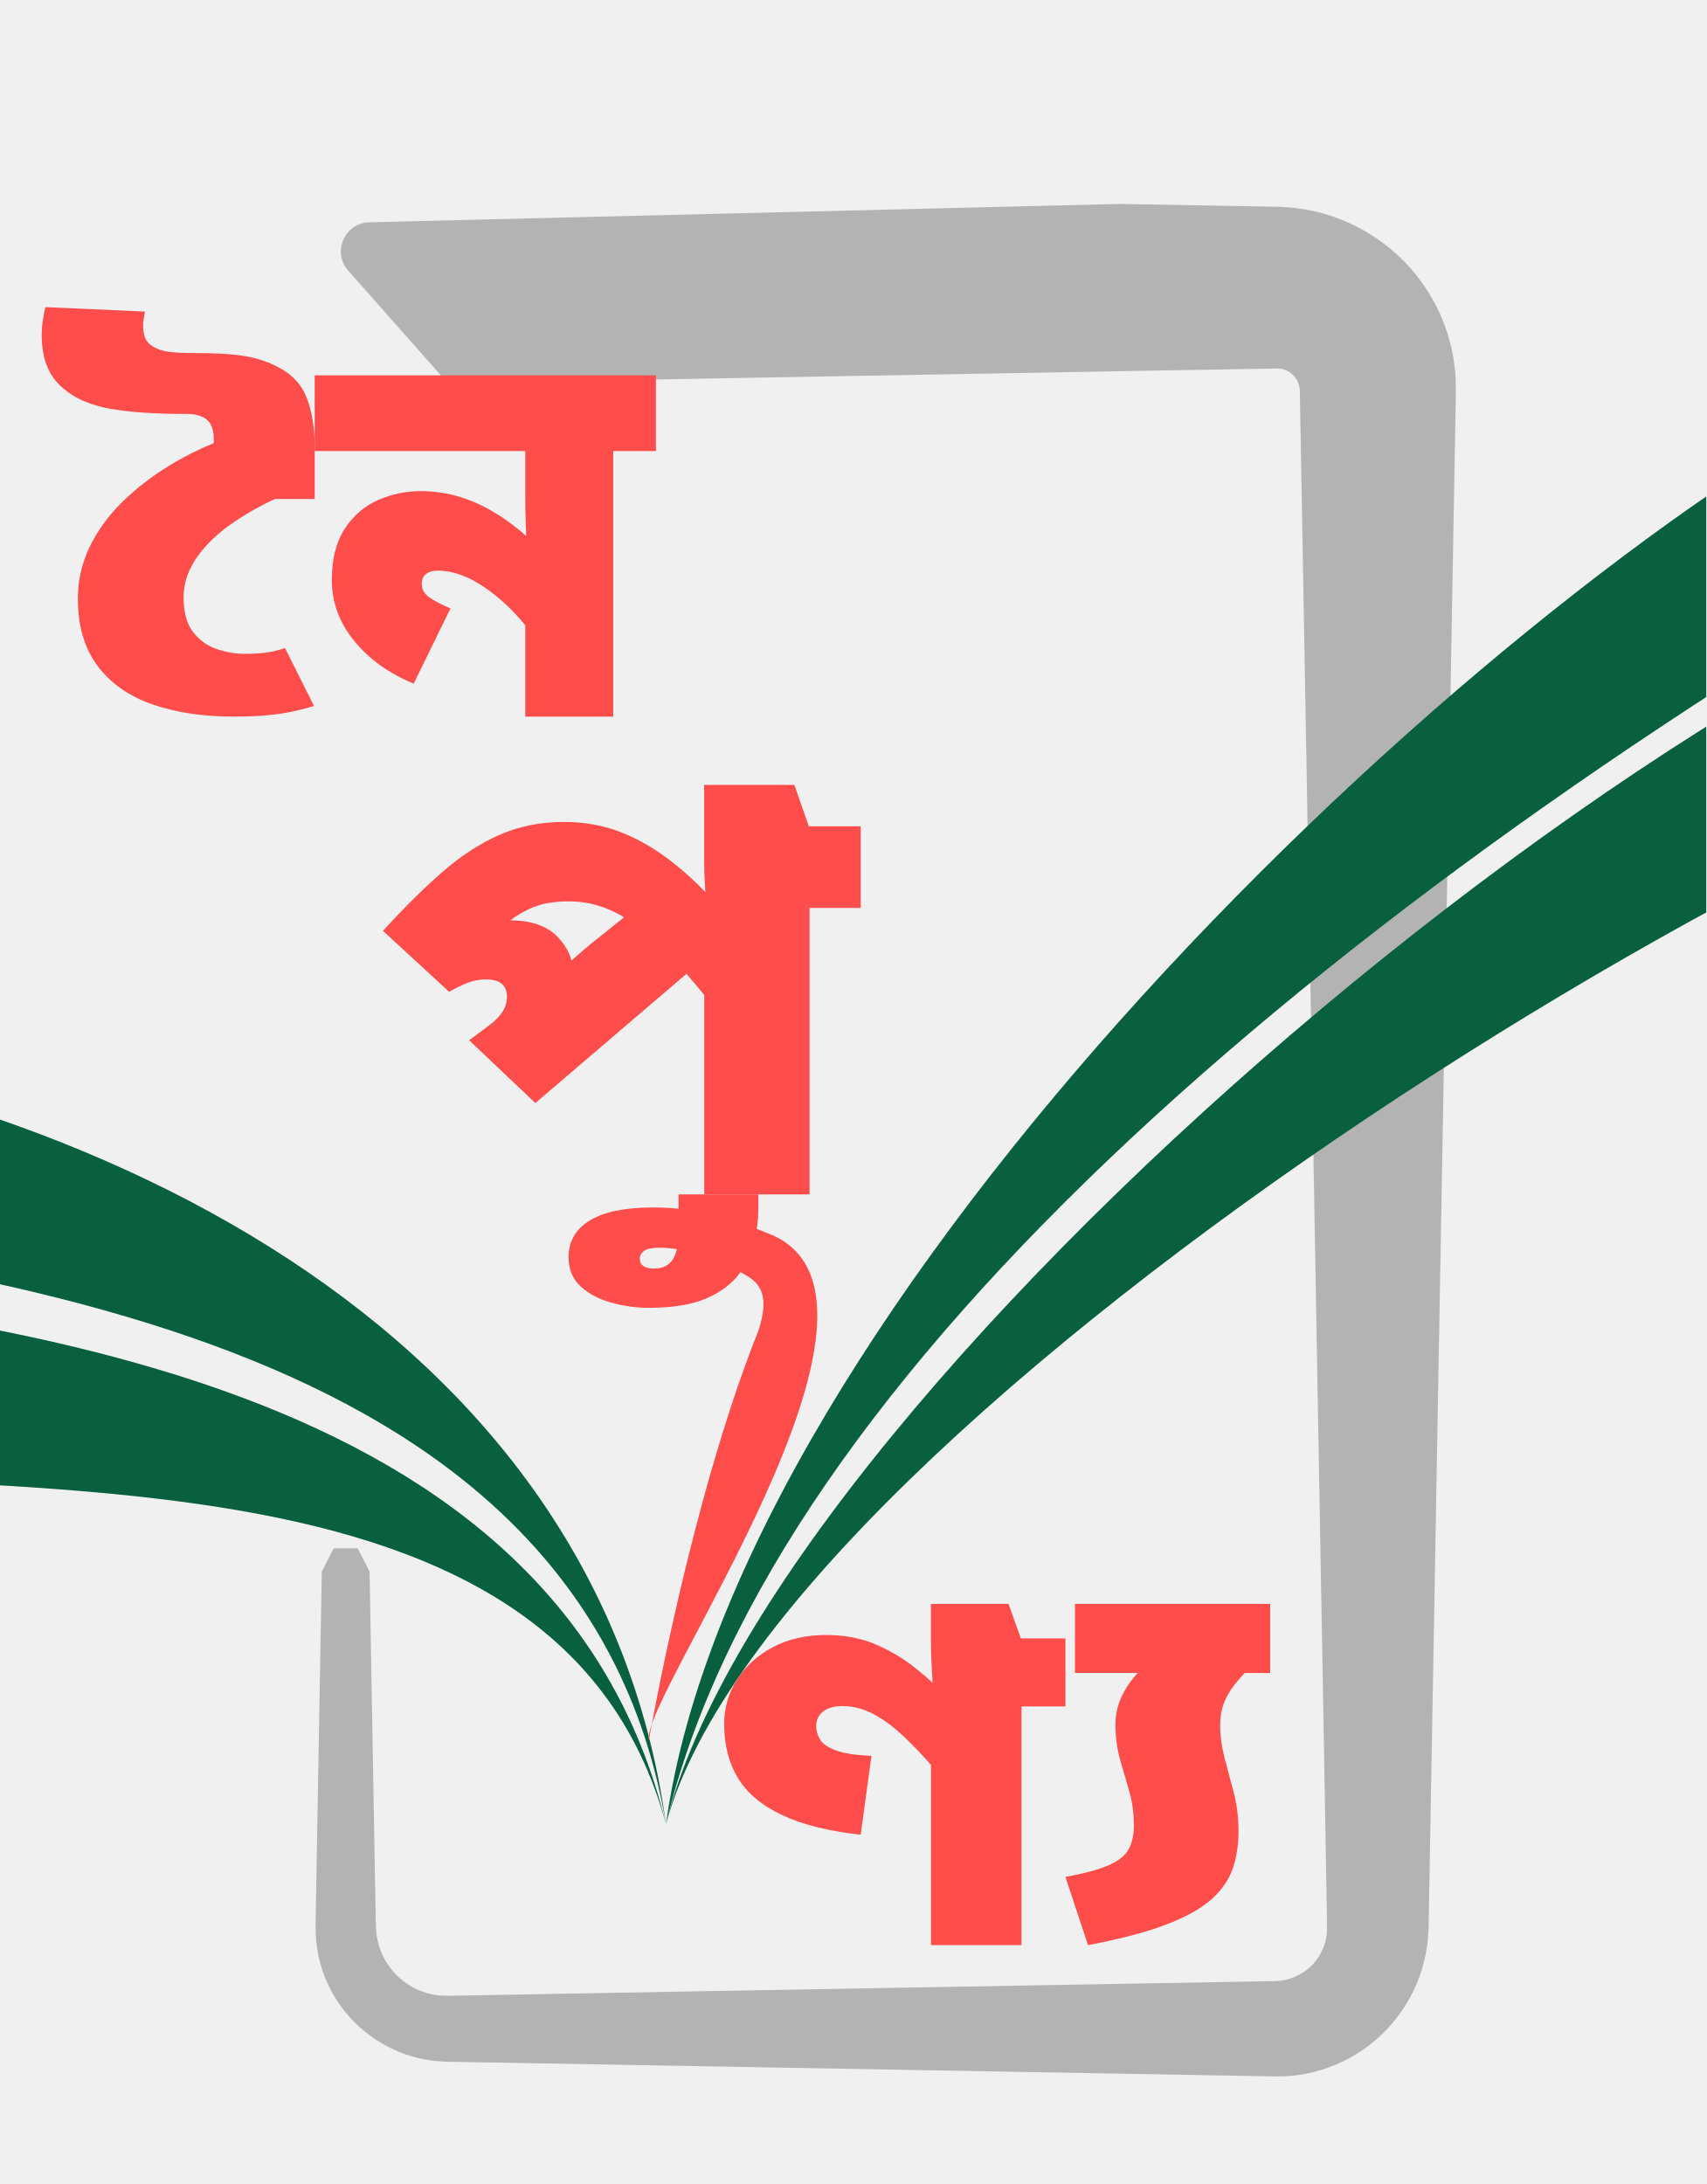
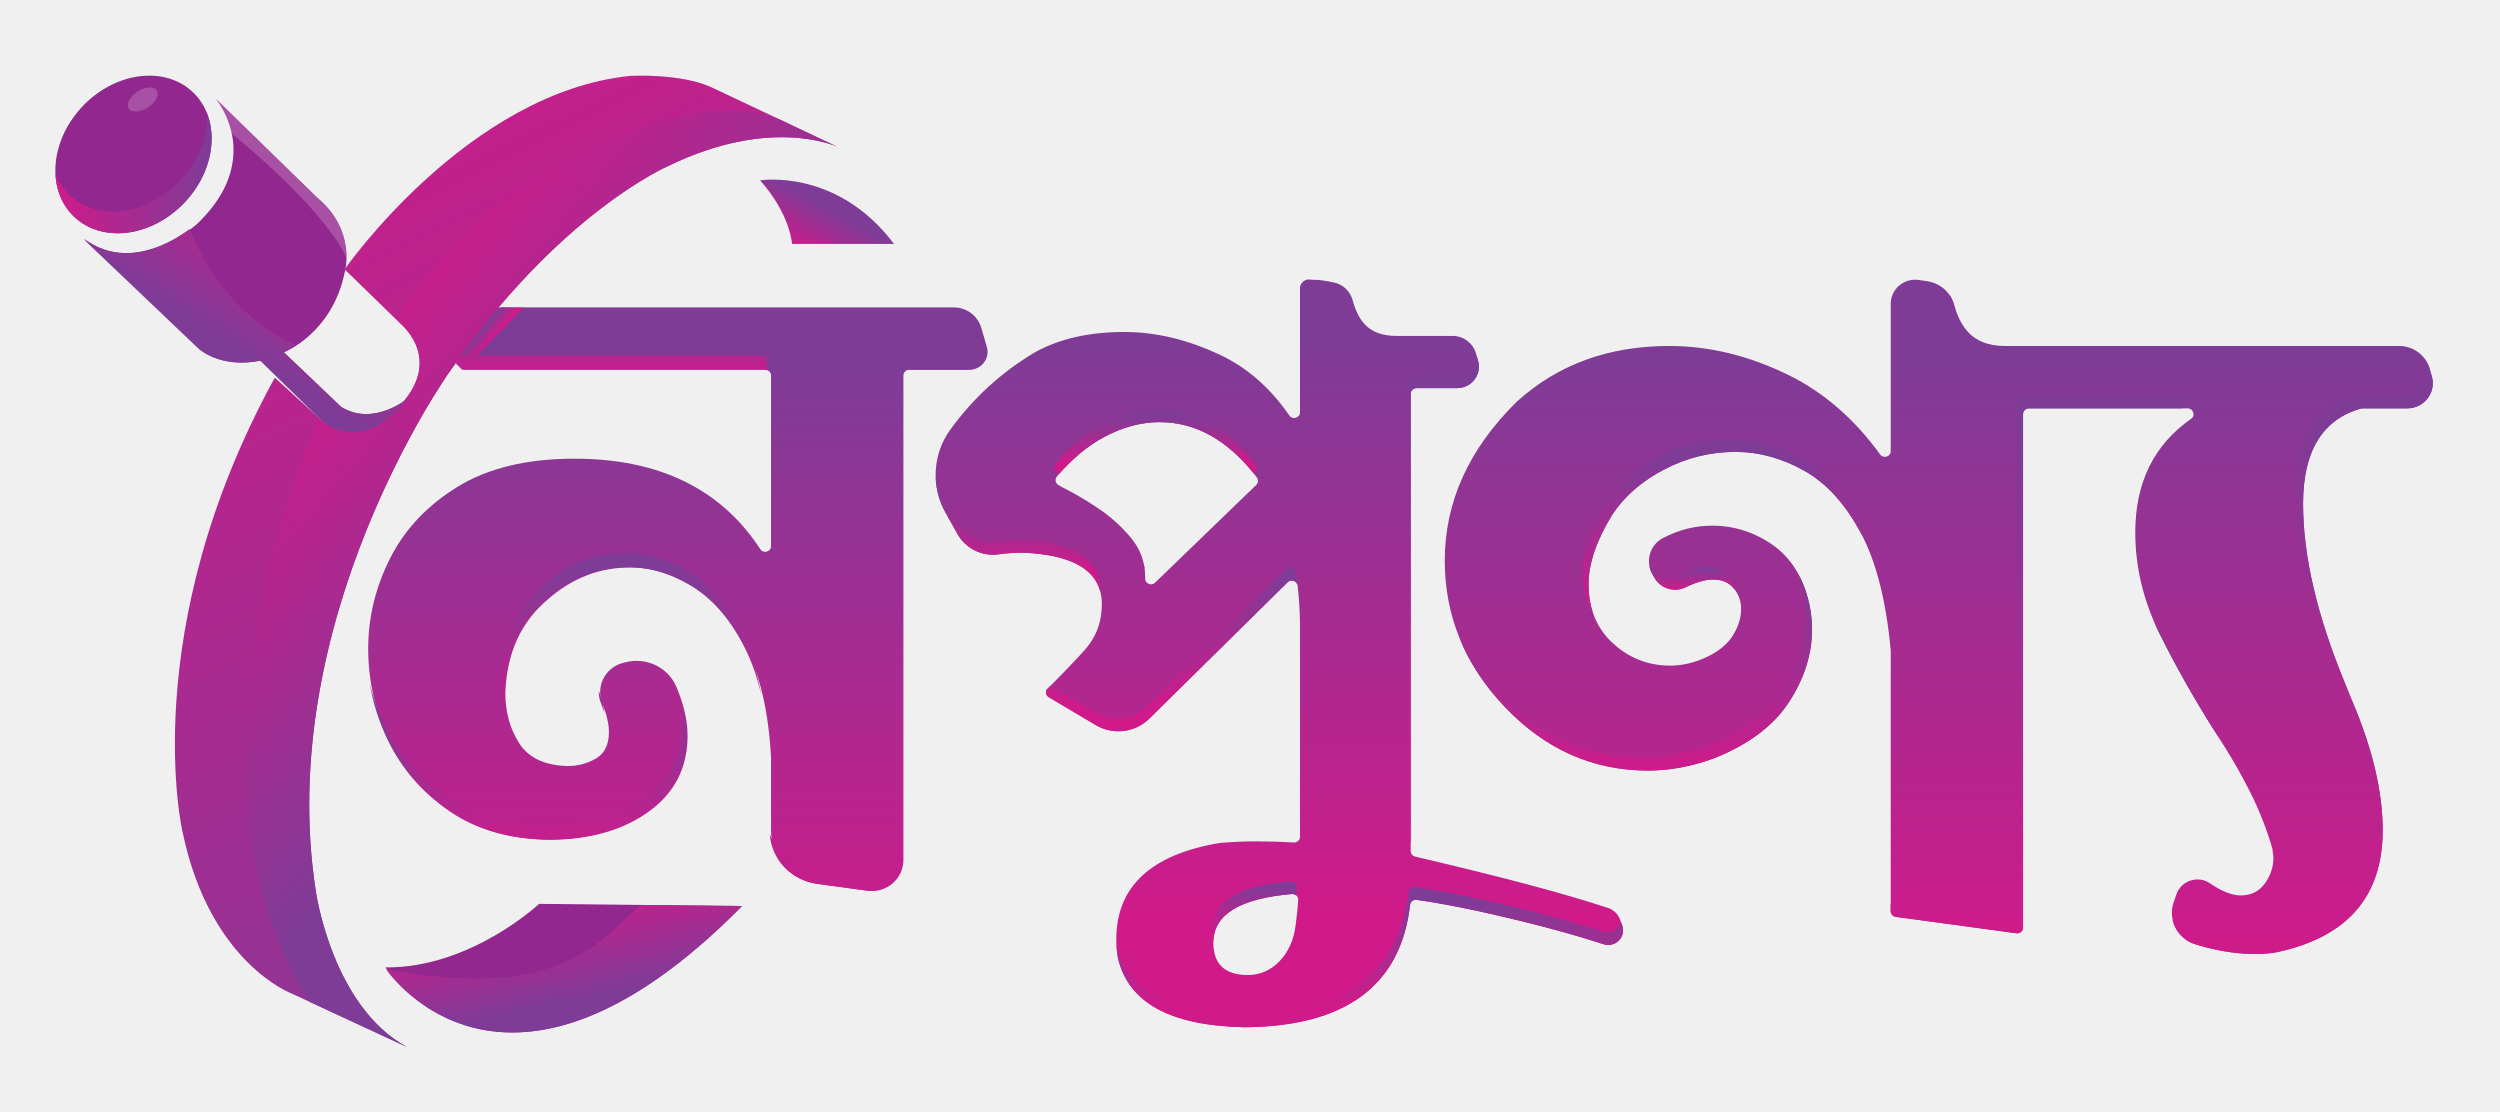
- <svg xmlns="http://www.w3.org/2000/svg" width="25" height="32" viewBox="0 0 25 32" fill="none">
-   <g clip-path="url(#clip0_59_1625)">
-     <path d="M6.561 5.614L16.405 5.439L18.73 5.399C18.814 5.401 18.9 5.442 18.963 5.514C18.994 5.549 19.016 5.589 19.03 5.634C19.035 5.645 19.033 5.657 19.039 5.668C19.042 5.68 19.04 5.693 19.044 5.705L19.045 5.71V5.728L19.046 5.766L19.047 5.843L19.05 5.996L19.138 10.913L19.312 20.747L19.4 25.664L19.443 28.122L19.444 28.199V28.235L19.443 28.254C19.441 28.279 19.445 28.307 19.44 28.331C19.435 28.383 19.426 28.435 19.409 28.484C19.378 28.582 19.326 28.676 19.257 28.757C19.116 28.92 18.912 29.021 18.691 29.027L8.846 29.201L7.615 29.224L6.999 29.235L6.692 29.24L6.615 29.241C6.592 29.241 6.559 29.243 6.545 29.241C6.51 29.239 6.474 29.241 6.44 29.237C6.164 29.213 5.897 29.067 5.724 28.84C5.636 28.727 5.573 28.597 5.539 28.458C5.528 28.424 5.526 28.388 5.518 28.353C5.512 28.318 5.513 28.28 5.509 28.244C5.504 28.154 5.504 28.043 5.502 27.943L5.415 23.026L5.24 22.686H4.89L4.715 23.026L4.628 27.943C4.627 28.049 4.624 28.142 4.624 28.257C4.627 28.323 4.626 28.39 4.635 28.456C4.644 28.522 4.651 28.588 4.665 28.653C4.72 28.914 4.829 29.164 4.985 29.382C5.294 29.82 5.792 30.124 6.332 30.192C6.399 30.201 6.467 30.202 6.534 30.208C6.571 30.21 6.591 30.21 6.618 30.21L6.695 30.211L7.003 30.216L7.618 30.227L8.849 30.249L18.694 30.424C19.295 30.435 19.903 30.178 20.319 29.735C20.527 29.516 20.692 29.253 20.797 28.964C20.85 28.821 20.886 28.671 20.908 28.52C20.923 28.444 20.923 28.368 20.929 28.292L20.932 28.235L20.933 28.194L20.934 28.118L20.978 25.66L21.065 20.743L21.24 10.909L21.327 5.991L21.33 5.838L21.331 5.762L21.332 5.723V5.703L21.331 5.669C21.328 5.58 21.327 5.489 21.316 5.4C21.303 5.311 21.294 5.22 21.274 5.132C21.198 4.777 21.048 4.436 20.835 4.142C20.415 3.55 19.736 3.14 19.004 3.051C18.913 3.038 18.822 3.035 18.73 3.03L18.56 3.026L18.252 3.021L17.636 3.01L16.405 2.988L5.412 3.257C5.049 3.265 4.861 3.695 5.103 3.966L6.561 5.614Z" fill="#B3B3B3" />
-     <path d="M-6.614 17.775C-0.576 18.584 8.532 19.396 9.758 26.729C8.726 19.188 0.745 15.604 -6.518 15.091C-6.567 16.315 -6.599 16.716 -6.614 17.775Z" fill="#09603F" />
-     <path d="M-6.615 21.337C-0.576 22.145 8.13 20.728 9.758 26.729C8.195 20.279 0.264 19.166 -7 18.653C-6.615 19.796 -6.599 20.278 -6.615 21.337Z" fill="#09603F" />
-     <path d="M29.911 7.25C19.631 13.026 11.311 20.15 9.758 26.729C10.791 19.188 21.334 8.95 27.759 5.582C28.594 6.736 29.108 6.48 29.911 7.25Z" fill="#09603F" />
-     <path d="M33.606 9.934C27.568 10.742 11.386 20.727 9.758 26.727C11.321 20.278 26.02 7.762 33.284 7.249C32.899 8.394 33.06 8.885 33.606 9.934Z" fill="#09603F" />
-     <path d="M3.133 6.62V6.444C3.133 6.305 3.099 6.207 3.031 6.15C2.963 6.094 2.868 6.065 2.743 6.065H2.726C2.259 6.065 1.886 6.039 1.602 5.987C1.319 5.935 1.092 5.835 0.921 5.687C0.815 5.596 0.737 5.486 0.686 5.357C0.636 5.229 0.611 5.078 0.611 4.904C0.611 4.843 0.615 4.78 0.624 4.715C0.633 4.65 0.647 4.578 0.664 4.5L2.124 4.565C2.117 4.605 2.111 4.641 2.106 4.673C2.1 4.705 2.097 4.737 2.097 4.768C2.097 4.842 2.107 4.904 2.128 4.954C2.148 5.004 2.188 5.046 2.247 5.081C2.312 5.12 2.39 5.145 2.482 5.156C2.574 5.168 2.707 5.173 2.884 5.173H2.901C3.196 5.173 3.438 5.19 3.627 5.225C3.816 5.259 3.989 5.325 4.149 5.42C4.302 5.516 4.413 5.641 4.48 5.795C4.548 5.949 4.591 6.155 4.609 6.411L3.133 6.62ZM4.611 6.411V7.311H4.027C3.815 7.411 3.626 7.516 3.461 7.627C3.295 7.737 3.155 7.854 3.04 7.976C2.925 8.098 2.838 8.223 2.779 8.351C2.72 8.479 2.69 8.613 2.69 8.752C2.69 8.969 2.736 9.138 2.827 9.258C2.919 9.377 3.033 9.461 3.172 9.509C3.311 9.557 3.45 9.58 3.592 9.58C3.711 9.58 3.815 9.574 3.907 9.561C3.999 9.548 4.088 9.526 4.176 9.495L4.601 10.344C4.418 10.4 4.236 10.441 4.057 10.464C3.877 10.488 3.669 10.5 3.433 10.5C2.979 10.5 2.579 10.441 2.234 10.321C1.889 10.201 1.62 10.013 1.429 9.756C1.237 9.5 1.141 9.172 1.141 8.771C1.141 8.507 1.198 8.254 1.313 8.014C1.429 7.775 1.588 7.555 1.791 7.356C1.994 7.156 2.229 6.975 2.494 6.814C2.759 6.653 3.045 6.518 3.352 6.41H4.611V6.411Z" fill="#FF4D4C" />
-     <path d="M9.611 5.5V6.609H8.985V10.5H7.696V9.013L7.859 9.374C7.706 9.16 7.547 8.977 7.38 8.827C7.213 8.677 7.049 8.562 6.887 8.481C6.724 8.401 6.567 8.361 6.415 8.361C6.346 8.361 6.29 8.376 6.246 8.409C6.202 8.441 6.18 8.49 6.18 8.554C6.18 8.634 6.216 8.7 6.287 8.75C6.358 8.801 6.463 8.856 6.6 8.915L6.062 10.017C5.698 9.867 5.408 9.658 5.189 9.39C4.971 9.122 4.862 8.824 4.862 8.498C4.862 8.193 4.924 7.943 5.049 7.751C5.174 7.558 5.336 7.417 5.535 7.329C5.734 7.241 5.944 7.196 6.165 7.196C6.366 7.196 6.561 7.226 6.75 7.284C6.939 7.343 7.125 7.432 7.31 7.549C7.494 7.667 7.677 7.815 7.859 7.992L7.718 8.088C7.713 7.965 7.708 7.829 7.704 7.682C7.699 7.535 7.696 7.408 7.696 7.301V6.609H4.611V5.5H9.611Z" fill="#FF4D4C" />
-     <path d="M12.611 12.106V13.303H11.862V17.5H10.319V14.127L10.478 14.777C10.273 14.517 10.079 14.289 9.9 14.092C9.721 13.896 9.548 13.732 9.381 13.602C9.213 13.472 9.044 13.374 8.875 13.307C8.704 13.241 8.525 13.207 8.337 13.207C8.155 13.207 7.999 13.229 7.87 13.272C7.741 13.315 7.61 13.386 7.478 13.484C7.345 13.582 7.188 13.712 7.006 13.874L6.636 13.796C6.765 13.686 6.904 13.607 7.055 13.558C7.204 13.509 7.341 13.484 7.464 13.484C7.776 13.484 8.009 13.564 8.165 13.722C8.32 13.881 8.399 14.062 8.399 14.264C8.399 14.339 8.395 14.419 8.386 14.502C8.376 14.586 8.358 14.668 8.329 14.749L7.862 14.584C7.909 14.521 7.978 14.444 8.069 14.354C8.161 14.264 8.258 14.173 8.364 14.081C8.47 13.989 8.563 13.908 8.646 13.838L9.677 13.014L10.532 13.864L7.844 16.162L6.874 15.242L7.535 14.748L7.34 15.043L7.067 15.104C7.202 15.006 7.296 14.919 7.349 14.844C7.401 14.769 7.428 14.691 7.428 14.61C7.428 14.523 7.402 14.458 7.353 14.415C7.303 14.372 7.224 14.35 7.119 14.35C7.03 14.35 6.944 14.366 6.858 14.398C6.773 14.43 6.681 14.475 6.581 14.532L5.611 13.639C5.922 13.298 6.215 13.008 6.488 12.771C6.762 12.534 7.04 12.354 7.326 12.229C7.611 12.105 7.924 12.043 8.265 12.043C8.546 12.043 8.81 12.088 9.054 12.177C9.298 12.267 9.536 12.398 9.771 12.571C10.006 12.744 10.244 12.964 10.485 13.231L10.353 13.361C10.347 13.263 10.34 13.139 10.331 12.992C10.321 12.845 10.317 12.713 10.317 12.598V11.5H11.639L11.851 12.107H12.611V12.106Z" fill="#FF4D4C" />
-     <path d="M9.507 19.162C9.32 19.162 9.136 19.136 8.956 19.086C8.775 19.036 8.626 18.957 8.508 18.849C8.39 18.741 8.331 18.598 8.331 18.421C8.331 18.189 8.434 18.009 8.641 17.883C8.849 17.755 9.157 17.692 9.567 17.692C9.848 17.692 10.126 17.722 10.403 17.784C10.678 17.846 10.962 17.952 11.268 18.077C13.611 19 9.37 24.888 9.507 25.5C9.507 25.5 10.111 22 11.111 19.5C11.268 19.023 11.167 18.822 10.934 18.687C10.7 18.552 10.476 18.451 10.262 18.383C10.049 18.316 9.848 18.282 9.661 18.282C9.554 18.282 9.48 18.297 9.438 18.328C9.395 18.358 9.374 18.397 9.374 18.443C9.374 18.489 9.392 18.526 9.428 18.55C9.463 18.576 9.512 18.587 9.575 18.587C9.655 18.587 9.72 18.572 9.768 18.541C9.818 18.511 9.854 18.469 9.878 18.417C9.903 18.365 9.919 18.305 9.929 18.235C9.938 18.166 9.942 18.09 9.942 18.009V17.5H11.111V17.714C11.111 17.864 11.092 18.023 11.054 18.189C11.016 18.355 10.943 18.512 10.834 18.661C10.724 18.809 10.564 18.93 10.352 19.023C10.14 19.116 9.858 19.162 9.507 19.162Z" fill="#FF4D4C" />
-     <path d="M15.611 24.006V25.003H14.967V28.5H13.641V25.589L13.695 25.921C13.538 25.738 13.386 25.578 13.24 25.441C13.094 25.304 12.948 25.195 12.801 25.116C12.654 25.037 12.5 24.997 12.338 24.997C12.262 24.997 12.196 25.009 12.137 25.033C12.079 25.057 12.035 25.09 12.005 25.134C11.974 25.177 11.959 25.23 11.959 25.293C11.959 25.36 11.979 25.425 12.016 25.488C12.054 25.55 12.13 25.604 12.247 25.647C12.363 25.69 12.537 25.717 12.769 25.726L12.611 26.882C12.137 26.83 11.751 26.733 11.456 26.593C11.161 26.454 10.946 26.273 10.812 26.051C10.678 25.83 10.611 25.567 10.611 25.264C10.611 25.023 10.674 24.804 10.801 24.606C10.926 24.409 11.102 24.251 11.327 24.133C11.551 24.014 11.81 23.956 12.103 23.956C12.381 23.956 12.629 24.004 12.846 24.1C13.063 24.197 13.258 24.314 13.429 24.454C13.6 24.594 13.752 24.729 13.883 24.859L13.671 24.743C13.661 24.618 13.654 24.493 13.648 24.367C13.643 24.242 13.64 24.131 13.64 24.034V23.5H14.777L14.958 24.006H15.611Z" fill="#FF4D4C" />
-     <path d="M18.611 23.5V24.513H17.853L18.349 24.403C18.239 24.506 18.149 24.604 18.079 24.697C18.01 24.79 17.958 24.882 17.926 24.972C17.894 25.063 17.878 25.165 17.878 25.277C17.878 25.434 17.9 25.594 17.943 25.759C17.986 25.923 18.032 26.092 18.078 26.269C18.124 26.445 18.147 26.634 18.147 26.834C18.147 27.034 18.118 27.218 18.06 27.384C18.002 27.55 17.896 27.701 17.742 27.836C17.588 27.971 17.366 28.093 17.075 28.203C16.785 28.313 16.407 28.412 15.942 28.5L15.611 27.501C15.902 27.447 16.118 27.388 16.261 27.322C16.404 27.256 16.497 27.176 16.544 27.083C16.59 26.989 16.614 26.879 16.614 26.752C16.614 26.571 16.591 26.405 16.548 26.253C16.505 26.101 16.46 25.945 16.413 25.787C16.367 25.627 16.344 25.453 16.344 25.261C16.344 25.149 16.363 25.041 16.4 24.939C16.439 24.836 16.492 24.738 16.561 24.645C16.631 24.551 16.712 24.461 16.806 24.373L16.841 24.512H15.751V23.5H18.611Z" fill="#FF4D4C" />
-   </g>
+ <svg xmlns="http://www.w3.org/2000/svg" width="72" height="32" viewBox="0 0 72 32" fill="none">
+   <path d="M27.467 8.853H11.931C11.782 8.853 11.707 9.031 11.812 9.136L13.323 10.625C13.331 10.633 13.338 10.642 13.345 10.65H22.038C22.131 10.65 22.206 10.725 22.206 10.816V15.727C22.206 15.893 21.987 15.955 21.896 15.815C20.763 14.079 18.978 13.21 16.544 13.21C15.18 13.21 14.062 13.479 13.187 14.014C12.312 14.55 11.663 15.235 11.24 16.07C10.816 16.905 10.604 17.777 10.604 18.684C10.604 19.61 10.807 20.491 11.212 21.326C11.617 22.162 12.216 22.847 13.007 23.382C13.799 23.918 14.766 24.186 15.908 24.186C17.049 24.168 17.983 23.891 18.711 23.355C19.438 22.82 19.802 22.098 19.802 21.19C19.802 20.759 19.695 20.289 19.479 19.779C19.24 19.215 18.607 18.917 18.007 19.075L17.937 19.093C17.427 19.227 17.154 19.769 17.346 20.253C17.473 20.576 17.537 20.852 17.537 21.081C17.537 21.445 17.413 21.699 17.165 21.844C16.916 21.989 16.644 22.062 16.35 22.062C15.687 22.044 15.222 21.826 14.955 21.408C14.688 20.991 14.554 20.509 14.554 19.965C14.591 18.821 14.996 17.922 15.77 17.269C16.47 16.652 17.262 16.343 18.145 16.343C18.771 16.343 19.384 16.529 19.983 16.901C20.581 17.273 21.083 17.859 21.488 18.658C21.892 19.456 22.131 20.498 22.205 21.784C22.205 21.788 22.206 21.791 22.206 21.794V23.928C22.206 24.7 22.784 25.354 23.559 25.459L24.988 25.653C25.532 25.727 26.018 25.31 26.018 24.768V10.816C26.018 10.725 26.093 10.65 26.186 10.65H27.917C28.266 10.65 28.518 10.32 28.421 9.99L28.262 9.443C28.16 9.093 27.836 8.853 27.467 8.853Z" fill="url(#paint0_linear_971_10480)" />
+   <path d="M19.679 20.777C19.679 21.685 19.315 22.407 18.588 22.942C17.86 23.478 16.926 23.755 15.784 23.773C14.642 23.773 13.675 23.505 12.884 22.969C12.092 22.434 11.493 21.748 11.089 20.913C10.894 20.512 10.746 20.1 10.646 19.677C10.739 20.243 10.915 20.791 11.171 21.321C11.576 22.156 12.175 22.841 12.967 23.377C13.758 23.913 14.725 24.18 15.867 24.18C17.009 24.162 17.943 23.885 18.671 23.349C19.398 22.814 19.762 22.092 19.762 21.184C19.762 20.933 19.725 20.668 19.651 20.39C19.67 20.522 19.679 20.651 19.679 20.777Z" fill="url(#paint1_linear_971_10480)" />
+   <path d="M21.915 10.237H13.221C13.215 10.228 13.208 10.219 13.199 10.211L11.827 8.859C11.722 8.9 11.682 9.041 11.771 9.13L13.282 10.619C13.29 10.627 13.297 10.636 13.304 10.644H21.997C22.029 10.644 22.058 10.653 22.083 10.668V10.403C22.082 10.311 22.007 10.237 21.915 10.237Z" fill="url(#paint2_linear_971_10480)" />
+   <path d="M21.364 18.244C20.959 17.445 20.457 16.86 19.859 16.487C19.26 16.116 18.648 15.929 18.022 15.929C17.138 15.929 16.346 16.238 15.646 16.855C14.873 17.509 14.468 18.408 14.431 19.551C14.431 19.831 14.466 20.094 14.537 20.34C14.522 20.217 14.513 20.09 14.513 19.959C14.55 18.815 14.956 17.916 15.729 17.263C16.429 16.645 17.221 16.337 18.105 16.337C18.73 16.337 19.343 16.523 19.942 16.895C20.54 17.267 21.042 17.853 21.447 18.651C21.65 19.052 21.811 19.514 21.931 20.036C21.807 19.342 21.618 18.745 21.364 18.244Z" fill="url(#paint3_linear_971_10480)" />
+   <path d="M17.408 20.543C17.391 20.355 17.336 20.14 17.245 19.898C17.24 20.014 17.259 20.132 17.305 20.248C17.346 20.351 17.38 20.449 17.408 20.543Z" fill="url(#paint4_linear_971_10480)" />
+   <path d="M28.381 9.984L28.317 9.764C28.294 10.022 28.076 10.237 27.793 10.237H26.062C25.97 10.237 25.894 10.311 25.894 10.403V24.355C25.894 24.897 25.409 25.314 24.865 25.24L23.436 25.046C22.837 24.965 22.357 24.557 22.169 24.02C22.215 24.748 22.776 25.352 23.519 25.453L24.948 25.647C25.492 25.721 25.977 25.304 25.977 24.762V10.81C25.977 10.719 26.052 10.644 26.145 10.644H27.876C28.225 10.644 28.477 10.314 28.381 9.984Z" fill="url(#paint5_linear_971_10480)" />
+   <path d="M40.758 24.671C40.682 24.654 40.628 24.587 40.628 24.51V23.844V11.344C40.628 11.252 40.703 11.178 40.796 11.178H41.965C42.383 11.178 42.685 10.783 42.569 10.387L42.508 10.177C42.421 9.879 42.145 9.674 41.831 9.674H40.213C39.797 9.674 39.485 9.553 39.277 9.31C39.139 9.148 39.032 8.928 38.958 8.652C38.886 8.38 38.663 8.173 38.382 8.128C38.376 8.127 38.37 8.126 38.364 8.125C38.287 8.11 38.226 8.099 38.179 8.091C38.133 8.084 38.083 8.076 38.029 8.068C37.978 8.062 37.896 8.057 37.784 8.057C37.771 8.057 37.758 8.056 37.745 8.053L37.742 8.053C37.585 8.024 37.44 8.143 37.44 8.301V11.873C37.44 12.036 37.226 12.1 37.133 11.966C36.585 11.171 35.921 10.59 35.141 10.222C34.209 9.781 33.289 9.561 32.38 9.561C31.364 9.561 30.501 9.758 29.793 10.153C28.833 10.727 28.024 11.469 27.367 12.377C26.86 13.077 26.808 14.003 27.228 14.757L27.575 15.378C27.808 15.794 28.276 16.031 28.753 15.965C28.989 15.933 29.22 15.916 29.446 15.916C30.971 15.977 31.733 16.471 31.733 17.397C31.733 17.853 31.606 18.248 31.352 18.582C31.101 18.912 30.158 19.843 30.149 19.857C30.102 19.933 30.127 20.033 30.205 20.079L31.558 20.882C32.055 21.177 32.691 21.1 33.101 20.696L37.085 16.768C37.184 16.67 37.355 16.729 37.371 16.866C37.417 17.253 37.44 17.658 37.44 18.081V22.546V24.099C37.44 24.196 37.358 24.271 37.261 24.264C36.904 24.242 36.549 24.231 36.192 24.231C35.856 24.231 35.505 24.246 35.138 24.276C35.133 24.276 35.126 24.277 35.121 24.278C33.139 24.613 32.149 25.539 32.149 27.055C32.149 27.22 32.164 27.392 32.194 27.572C32.195 27.576 32.196 27.582 32.197 27.587C32.493 28.872 33.701 29.538 35.823 29.584C38.743 29.569 40.339 28.394 40.611 26.059C40.622 25.968 40.706 25.903 40.797 25.916C41.601 26.028 42.596 26.229 43.782 26.52C44.676 26.738 45.476 26.963 46.183 27.193C46.522 27.303 46.841 26.981 46.719 26.65L46.657 26.48C46.599 26.324 46.472 26.202 46.312 26.149C45.053 25.733 43.202 25.241 40.758 24.671ZM33.265 16.782C33.158 16.886 32.977 16.808 32.98 16.66C32.981 16.647 32.981 16.635 32.981 16.622C32.981 16.197 32.846 15.821 32.576 15.495C32.306 15.168 31.991 14.884 31.629 14.64C31.269 14.399 30.921 14.195 30.584 14.029C30.58 14.026 30.575 14.024 30.57 14.021C30.542 14.003 30.514 13.986 30.485 13.97C30.393 13.92 30.373 13.798 30.44 13.72C30.876 13.213 31.334 12.832 31.813 12.579C32.344 12.298 32.872 12.158 33.395 12.158C34.45 12.158 35.384 12.688 36.195 13.748C36.247 13.815 36.239 13.909 36.179 13.967L33.265 16.782ZM37.313 26.657C37.259 27.074 37.105 27.416 36.851 27.682C36.596 27.947 36.292 28.08 35.938 28.08C35.276 28.08 34.945 27.769 34.945 27.146C34.945 26.343 35.699 25.877 37.207 25.748C37.308 25.74 37.394 25.822 37.388 25.922C37.377 26.109 37.352 26.354 37.313 26.657Z" fill="url(#paint6_linear_971_10480)" />
+   <path d="M32.966 16.388C32.959 16.334 32.95 16.281 32.938 16.228C32.938 16.237 32.939 16.246 32.939 16.256C32.939 16.268 32.939 16.28 32.938 16.293C32.937 16.33 32.948 16.362 32.966 16.388Z" fill="url(#paint7_linear_971_10480)" />
+   <path d="M30.443 13.603C30.465 13.615 30.487 13.629 30.508 13.642C30.923 13.174 31.358 12.819 31.813 12.579C32.344 12.298 32.872 12.158 33.396 12.158C34.412 12.158 35.314 12.649 36.104 13.632L36.138 13.6C36.199 13.541 36.205 13.448 36.154 13.381C35.343 12.321 34.409 11.79 33.354 11.79C32.83 11.79 32.303 11.931 31.772 12.212C31.292 12.465 30.834 12.845 30.399 13.352C30.332 13.432 30.352 13.554 30.443 13.603Z" fill="url(#paint8_linear_971_10480)" />
+   <path d="M41.923 10.811H40.754C40.661 10.811 40.586 10.886 40.586 10.977V23.477V24.143C40.586 24.183 40.602 24.221 40.627 24.251V23.843V11.344C40.627 11.252 40.703 11.178 40.795 11.178H41.964C42.383 11.178 42.684 10.783 42.568 10.387L42.542 10.298C42.492 10.582 42.241 10.811 41.923 10.811Z" fill="url(#paint9_linear_971_10480)" />
+   <path d="M37.206 25.748C37.253 25.744 37.295 25.76 37.328 25.787C37.336 25.702 37.342 25.624 37.346 25.555C37.352 25.455 37.266 25.373 37.165 25.382C35.657 25.511 34.903 25.977 34.903 26.78C34.903 26.907 34.917 27.02 34.945 27.121C34.96 26.334 35.714 25.876 37.206 25.748Z" fill="url(#paint10_linear_971_10480)" />
+   <path d="M33.1 20.695L37.084 16.767C37.174 16.678 37.323 16.719 37.361 16.831C37.352 16.719 37.342 16.608 37.328 16.499C37.312 16.361 37.142 16.303 37.042 16.401L33.058 20.329C32.648 20.733 32.012 20.809 31.515 20.515L30.243 19.76C30.185 19.818 30.15 19.853 30.148 19.856C30.101 19.933 30.126 20.033 30.204 20.079L31.557 20.882C32.054 21.177 32.69 21.099 33.1 20.695Z" fill="url(#paint11_linear_971_10480)" />
+   <path d="M46.718 26.65L46.683 26.555C46.615 26.763 46.383 26.906 46.141 26.827C45.434 26.597 44.633 26.372 43.74 26.154C42.553 25.863 41.559 25.661 40.755 25.55C40.664 25.537 40.58 25.602 40.569 25.692C40.297 28.027 38.701 29.202 35.781 29.218C33.659 29.172 32.451 28.506 32.155 27.221C32.154 27.218 32.154 27.215 32.153 27.212C32.16 27.328 32.172 27.449 32.193 27.572C32.194 27.577 32.195 27.582 32.196 27.587C32.492 28.873 33.7 29.539 35.822 29.584C38.742 29.569 40.338 28.394 40.611 26.059C40.621 25.968 40.705 25.904 40.797 25.916C41.6 26.028 42.595 26.23 43.781 26.52C44.675 26.739 45.475 26.963 46.182 27.194C46.521 27.304 46.84 26.981 46.718 26.65Z" fill="url(#paint12_linear_971_10480)" />
+   <path d="M31.691 17.048C31.691 17.042 31.691 17.036 31.691 17.03C31.691 16.104 30.929 15.61 29.404 15.549C29.178 15.549 28.947 15.566 28.711 15.598C28.233 15.664 27.765 15.427 27.533 15.011L27.186 14.389C27.07 14.182 26.991 13.963 26.946 13.738C26.957 14.088 27.05 14.438 27.227 14.756L27.575 15.377C27.807 15.794 28.275 16.03 28.752 15.965C28.988 15.932 29.219 15.916 29.445 15.916C30.765 15.969 31.513 16.346 31.691 17.048Z" fill="url(#paint13_linear_971_10480)" />
+   <path d="M67.518 19.632C66.726 17.708 66.33 16.001 66.33 14.512C66.33 12.998 66.884 12.084 67.992 11.768C68.007 11.764 68.023 11.762 68.04 11.762H69.33C69.82 11.762 70.173 11.299 70.037 10.836L69.973 10.615C69.861 10.23 69.503 9.964 69.096 9.964H60.336H59.839H57.74C57.261 9.964 56.897 9.819 56.649 9.528C56.488 9.341 56.364 9.089 56.276 8.772C56.181 8.426 55.888 8.167 55.53 8.103C55.52 8.102 55.511 8.1 55.502 8.099C55.446 8.088 55.36 8.076 55.244 8.061C54.824 8.009 54.453 8.332 54.453 8.749V12.992C54.453 13.153 54.244 13.219 54.149 13.089C53.402 12.063 52.528 11.303 51.525 10.809C50.383 10.246 49.232 9.964 48.072 9.964C46.323 9.964 44.859 10.5 43.681 11.571C42.299 12.933 41.609 14.458 41.609 16.146C41.609 17.744 42.189 19.152 43.349 20.368C44.51 21.584 45.881 22.192 47.465 22.192C48.091 22.192 48.726 22.075 49.371 21.838C50.366 21.439 51.084 20.899 51.526 20.218C51.967 19.537 52.188 18.843 52.188 18.134C52.188 17.771 52.133 17.418 52.023 17.072C51.82 16.437 51.465 15.956 50.959 15.629C50.452 15.302 49.904 15.139 49.315 15.139C48.82 15.139 48.346 15.258 47.892 15.496C47.513 15.695 47.379 16.166 47.59 16.535L47.649 16.64C47.827 16.95 48.219 17.074 48.543 16.916C48.851 16.766 49.118 16.691 49.343 16.691C49.601 16.691 49.799 16.777 49.937 16.95C50.075 17.122 50.144 17.318 50.144 17.535C50.144 17.79 50.065 18.044 49.909 18.298C49.752 18.552 49.499 18.761 49.15 18.924C48.8 19.088 48.45 19.17 48.1 19.17C47.474 19.17 46.926 18.957 46.456 18.53C45.987 18.103 45.752 17.536 45.752 16.828C45.752 16.228 45.982 15.557 46.442 14.812C46.792 14.286 47.289 13.855 47.934 13.519C48.578 13.183 49.26 13.015 49.978 13.015C50.659 13.015 51.322 13.197 51.967 13.559C52.611 13.923 53.155 14.522 53.596 15.357C54.038 16.191 54.323 17.314 54.452 18.726C54.453 18.731 54.453 18.737 54.453 18.741V26.242C54.453 26.325 54.515 26.395 54.598 26.406L58.074 26.878C58.175 26.892 58.265 26.815 58.265 26.714V11.928C58.265 11.836 58.34 11.762 58.433 11.762H60.336H60.861H63.004C63.167 11.762 63.237 11.969 63.104 12.062C62.032 12.811 61.496 13.9 61.496 15.33C61.496 16.346 61.736 17.331 62.214 18.284C62.693 19.238 63.209 20.15 63.761 21.022C64.587 22.251 65.147 23.391 65.443 24.44C65.445 24.449 65.447 24.458 65.448 24.467L65.473 24.688C65.474 24.695 65.474 24.702 65.474 24.71C65.472 24.978 65.389 25.224 65.225 25.447C65.06 25.675 64.829 25.788 64.535 25.788C64.283 25.788 63.989 25.673 63.652 25.442C63.305 25.203 62.823 25.356 62.684 25.75L62.604 25.977C62.428 26.476 62.698 27.023 63.207 27.189C63.313 27.224 63.424 27.256 63.54 27.286C64.037 27.413 64.507 27.477 64.949 27.477C65.188 27.477 65.4 27.458 65.584 27.422C67.61 26.986 68.623 25.815 68.623 23.909C68.623 22.802 68.328 21.558 67.739 20.177L67.518 19.632Z" fill="url(#paint14_linear_971_10480)" />
+   <path d="M51.799 16.55C51.818 16.601 51.836 16.652 51.853 16.705C51.964 17.05 52.019 17.404 52.019 17.767C52.019 18.475 51.798 19.17 51.356 19.85C50.914 20.531 50.196 21.072 49.202 21.471C48.557 21.707 47.922 21.825 47.296 21.825C45.712 21.825 44.34 21.217 43.18 20C42.697 19.494 42.316 18.955 42.034 18.383C42.324 19.093 42.761 19.754 43.345 20.367C44.505 21.583 45.877 22.192 47.461 22.192C48.087 22.192 48.722 22.074 49.367 21.837C50.362 21.438 51.08 20.898 51.521 20.217C51.963 19.536 52.184 18.842 52.184 18.134C52.184 17.771 52.129 17.417 52.019 17.072C51.959 16.884 51.885 16.71 51.799 16.55Z" fill="url(#paint15_linear_971_10480)" />
+   <path d="M53.428 14.989C52.986 14.154 52.442 13.555 51.798 13.192C51.153 12.829 50.49 12.647 49.809 12.647C49.091 12.647 48.41 12.815 47.765 13.151C47.12 13.487 46.623 13.918 46.274 14.444C45.813 15.189 45.583 15.86 45.583 16.46C45.583 16.916 45.681 17.314 45.876 17.653C45.792 17.403 45.749 17.127 45.749 16.826C45.749 16.227 45.979 15.556 46.439 14.811C46.789 14.285 47.286 13.854 47.931 13.518C48.575 13.182 49.257 13.014 49.975 13.014C50.656 13.014 51.319 13.195 51.964 13.558C52.608 13.922 53.151 14.521 53.593 15.356C53.614 15.396 53.634 15.437 53.655 15.478C53.584 15.305 53.509 15.142 53.428 14.989Z" fill="url(#paint16_linear_971_10480)" />
+   <path d="M56.327 8.942C56.308 8.887 56.29 8.831 56.273 8.771C56.243 8.663 56.194 8.562 56.129 8.474C56.183 8.652 56.249 8.808 56.327 8.942Z" fill="url(#paint17_linear_971_10480)" />
+   <path d="M47.646 16.639C47.823 16.949 48.215 17.072 48.539 16.915C48.848 16.765 49.115 16.69 49.339 16.69C49.597 16.69 49.795 16.776 49.933 16.949C49.941 16.959 49.948 16.969 49.956 16.98C49.927 16.836 49.865 16.703 49.768 16.582C49.63 16.41 49.431 16.323 49.174 16.323C48.949 16.323 48.682 16.398 48.374 16.548C48.062 16.7 47.687 16.59 47.501 16.304C47.516 16.383 47.544 16.46 47.586 16.534L47.646 16.639Z" fill="url(#paint18_linear_971_10480)" />
+   <path d="M70.034 10.835L69.97 10.614C69.939 10.51 69.891 10.416 69.829 10.332L69.869 10.467C70.004 10.931 69.651 11.393 69.162 11.393H67.871C67.855 11.393 67.839 11.395 67.823 11.4C66.715 11.715 66.162 12.629 66.162 14.144C66.162 15.633 66.558 17.34 67.35 19.264L67.571 19.809C68.16 21.189 68.454 22.433 68.454 23.54C68.454 25.447 67.441 26.617 65.416 27.053C65.232 27.09 65.02 27.108 64.78 27.108C64.338 27.108 63.869 27.044 63.372 26.917C63.256 26.887 63.145 26.855 63.038 26.821C62.842 26.756 62.681 26.635 62.568 26.482C62.636 26.801 62.868 27.077 63.204 27.187C63.31 27.222 63.421 27.254 63.537 27.284C64.034 27.411 64.504 27.474 64.946 27.474C65.185 27.474 65.397 27.456 65.581 27.42C67.607 26.984 68.62 25.813 68.62 23.907C68.62 22.799 68.325 21.556 67.736 20.175L67.515 19.631C66.723 17.706 66.327 16 66.327 14.511C66.327 12.996 66.881 12.082 67.988 11.767C68.004 11.762 68.02 11.76 68.036 11.76H69.327C69.817 11.761 70.17 11.299 70.034 10.835Z" fill="url(#paint19_linear_971_10480)" />
+   <path d="M64.876 22.962C64.563 22.232 64.135 21.463 63.593 20.654C63.04 19.783 62.525 18.87 62.046 17.917C62.03 17.885 62.014 17.852 61.999 17.821C62.064 17.976 62.134 18.13 62.211 18.284C62.69 19.237 63.206 20.149 63.758 21.021C64.211 21.695 64.583 22.342 64.876 22.962Z" fill="url(#paint20_linear_971_10480)" />
+   <path d="M62.935 11.694C63.068 11.601 62.999 11.394 62.836 11.394H60.693H60.167H58.264C58.171 11.394 58.096 11.468 58.096 11.56V26.346C58.096 26.447 58.006 26.524 57.905 26.51L54.45 26.041V26.241C54.45 26.324 54.512 26.394 54.595 26.405L58.071 26.877C58.171 26.891 58.261 26.813 58.261 26.713V11.926C58.261 11.835 58.337 11.76 58.43 11.76H60.333H60.858H62.843C62.873 11.738 62.904 11.716 62.935 11.694Z" fill="url(#paint21_linear_971_10480)" />
+   <path d="M15.082 8.861L13.719 10.243L13.326 10.249L14.433 8.851L15.082 8.861Z" fill="url(#paint22_linear_971_10480)" />
+   <path d="M11.726 30.156L8.411 28.619C8.411 28.619 6.045 27.756 5.256 23.954C5.256 23.954 3.905 18.18 7.914 10.877L9.273 12.116C9.273 12.116 10.285 13.032 11.541 11.657C12.797 10.283 11.493 9.282 11.493 9.282L9.925 7.757C9.925 7.757 13.479 2.647 18.167 2.184C18.167 2.184 19.599 2.107 20.489 2.513L24.141 4.239C24.141 4.239 22.257 3.313 19.233 4.786C19.233 4.786 16.086 6.14 12.931 10.729C12.931 10.729 7.871 17.85 9.097 25.679C9.097 25.68 9.565 28.991 11.726 30.156Z" fill="url(#paint23_linear_971_10480)" />
+   <path d="M11.101 27.862C11.101 27.862 14.475 33.082 21.376 26.094L15.526 26.031C15.526 26.031 13.554 27.883 11.101 27.862Z" fill="#92278F" />
+   <path d="M21.891 5.194C21.891 5.194 24.104 4.836 25.747 7.025H22.811C22.811 7.025 22.768 6.183 21.891 5.194Z" fill="url(#paint24_linear_971_10480)" />
+   <path d="M5.359 5.784C6.279 4.77 6.346 3.351 5.509 2.613C4.673 1.876 3.249 2.099 2.33 3.113C1.411 4.126 1.344 5.546 2.18 6.283C3.017 7.021 4.44 6.797 5.359 5.784Z" fill="#92278F" />
+   <path d="M5.963 3.264C5.99 3.85 5.78 4.495 5.328 5.046C4.461 6.102 3.037 6.412 2.146 5.737C1.892 5.545 1.709 5.294 1.597 5.009C1.623 5.548 1.849 6.038 2.275 6.361C3.166 7.036 4.591 6.726 5.458 5.67C6.078 4.914 6.244 3.981 5.963 3.264Z" fill="url(#paint25_linear_971_10480)" />
+   <path d="M2.426 6.878L5.741 10.035C5.741 10.035 6.34 10.624 7.523 10.386L9.29 12.111C9.29 12.111 10.458 13.192 11.802 11.452C11.802 11.452 10.794 12.308 9.83 11.718L8.18 10.146C8.18 10.146 9.582 9.599 9.933 7.817C9.933 7.817 10.269 6.638 9.144 5.698L6.208 2.836C6.208 2.836 6.414 3.075 6.566 3.474C6.819 4.139 6.924 5.25 5.683 6.442C5.683 6.443 3.959 8.014 2.426 6.878Z" fill="#92278F" />
+   <path d="M11.462 9.168L11.493 9.282C11.493 9.282 12.797 10.283 11.541 11.657C10.285 13.032 9.272 12.116 9.272 12.116C9.231 12.078 9.163 12.093 9.142 12.144C5.476 21.199 7.412 26.487 8.91 28.85L11.726 30.156C9.565 28.991 9.098 25.68 9.098 25.68C7.871 17.85 12.932 10.729 12.932 10.729C16.086 6.141 19.234 4.786 19.234 4.786C22.156 3.363 24.013 4.18 24.135 4.236L22.696 3.556C20.145 2.178 14.252 4.692 11.462 9.168Z" fill="url(#paint26_linear_971_10480)" />
+   <path d="M24.134 4.236L24.142 4.24C24.142 4.24 24.139 4.239 24.134 4.236Z" fill="url(#paint27_linear_971_10480)" />
+   <path d="M9.798 11.718L8.148 10.146C8.148 10.146 8.301 10.086 8.518 9.942C6.792 9.15 5.902 7.686 5.46 6.596C4.97 6.962 3.621 7.787 2.394 6.877L5.709 10.034C5.709 10.034 6.308 10.624 7.491 10.385L9.258 12.111C9.258 12.111 10.427 13.191 11.77 11.451C11.769 11.451 10.762 12.307 9.798 11.718Z" fill="url(#paint28_linear_971_10480)" />
+   <path d="M18.445 26.063C17.297 27.081 16.182 28.848 11.121 27.919C11.517 28.467 14.886 32.645 21.356 26.094L18.445 26.063Z" fill="url(#paint29_linear_971_10480)" />
+   <path opacity="0.24" d="M4.264 3.092C4.486 2.947 4.598 2.727 4.513 2.602C4.429 2.476 4.18 2.493 3.958 2.638C3.736 2.783 3.624 3.003 3.708 3.128C3.793 3.254 4.041 3.238 4.264 3.092Z" fill="#EFD0E4" />
+   <path opacity="0.24" d="M6.674 3.843C7.532 4.552 9.365 6.158 9.979 7.415C9.983 6.988 9.858 6.296 9.144 5.699L6.208 2.837C6.208 2.837 6.414 3.076 6.566 3.475C6.608 3.585 6.646 3.709 6.674 3.843Z" fill="#EFD0E4" />
  <defs>
-     <clipPath id="clip0_59_1625">
-       <rect width="25" height="31" fill="white" transform="translate(0 0.5)" />
-     </clipPath>
+     <linearGradient id="paint0_linear_971_10480" x1="19.523" y1="27.907" x2="19.523" y2="10.409" gradientUnits="userSpaceOnUse">
+       <stop stop-color="#D01A8A" />
+       <stop offset="1" stop-color="#7E3C97" />
+     </linearGradient>
+     <linearGradient id="paint1_linear_971_10480" x1="15.204" y1="24.782" x2="15.204" y2="20.093" gradientUnits="userSpaceOnUse">
+       <stop stop-color="#D01A8A" />
+       <stop offset="1" stop-color="#7E3C97" />
+     </linearGradient>
+     <linearGradient id="paint2_linear_971_10480" x1="16.902" y1="10.91" x2="16.902" y2="9.026" gradientUnits="userSpaceOnUse">
+       <stop stop-color="#D01A8A" />
+       <stop offset="1" stop-color="#7E3C97" />
+     </linearGradient>
+     <linearGradient id="paint3_linear_971_10480" x1="18.181" y1="20.93" x2="18.181" y2="16.337" gradientUnits="userSpaceOnUse">
+       <stop stop-color="#D01A8A" />
+       <stop offset="1" stop-color="#7E3C97" />
+     </linearGradient>
+     <linearGradient id="paint4_linear_971_10480" x1="17.326" y1="20.629" x2="17.326" y2="19.958" gradientUnits="userSpaceOnUse">
+       <stop stop-color="#D01A8A" />
+       <stop offset="1" stop-color="#7E3C97" />
+     </linearGradient>
+     <linearGradient id="paint5_linear_971_10480" x1="25.285" y1="27.779" x2="25.285" y2="11.235" gradientUnits="userSpaceOnUse">
+       <stop stop-color="#D01A8A" />
+       <stop offset="1" stop-color="#7E3C97" />
+     </linearGradient>
+     <linearGradient id="paint6_linear_971_10480" x1="36.846" y1="26.383" x2="36.846" y2="9.661" gradientUnits="userSpaceOnUse">
+       <stop stop-color="#D01A8A" />
+       <stop offset="1" stop-color="#7E3C97" />
+     </linearGradient>
+     <linearGradient id="paint7_linear_971_10480" x1="32.952" y1="16.364" x2="32.952" y2="16.24" gradientUnits="userSpaceOnUse">
+       <stop stop-color="#D01A8A" />
+       <stop offset="1" stop-color="#7E3C97" />
+     </linearGradient>
+     <linearGradient id="paint8_linear_971_10480" x1="33.274" y1="13.367" x2="33.274" y2="11.93" gradientUnits="userSpaceOnUse">
+       <stop stop-color="#D01A8A" />
+       <stop offset="1" stop-color="#7E3C97" />
+     </linearGradient>
+     <linearGradient id="paint9_linear_971_10480" x1="41.59" y1="22.177" x2="41.59" y2="11.342" gradientUnits="userSpaceOnUse">
+       <stop stop-color="#D01A8A" />
+       <stop offset="1" stop-color="#7E3C97" />
+     </linearGradient>
+     <linearGradient id="paint10_linear_971_10480" x1="36.124" y1="26.863" x2="36.124" y2="25.511" gradientUnits="userSpaceOnUse">
+       <stop stop-color="#D01A8A" />
+       <stop offset="1" stop-color="#7E3C97" />
+     </linearGradient>
+     <linearGradient id="paint11_linear_971_10480" x1="33.743" y1="20.36" x2="33.743" y2="16.704" gradientUnits="userSpaceOnUse">
+       <stop stop-color="#D01A8A" />
+       <stop offset="1" stop-color="#7E3C97" />
+     </linearGradient>
+     <linearGradient id="paint12_linear_971_10480" x1="39.449" y1="28.984" x2="39.449" y2="25.85" gradientUnits="userSpaceOnUse">
+       <stop stop-color="#D01A8A" />
+       <stop offset="1" stop-color="#7E3C97" />
+     </linearGradient>
+     <linearGradient id="paint13_linear_971_10480" x1="29.319" y1="16.556" x2="29.319" y2="13.986" gradientUnits="userSpaceOnUse">
+       <stop stop-color="#D01A8A" />
+       <stop offset="1" stop-color="#7E3C97" />
+     </linearGradient>
+     <linearGradient id="paint14_linear_971_10480" x1="55.837" y1="27.606" x2="55.837" y2="10.043" gradientUnits="userSpaceOnUse">
+       <stop stop-color="#D01A8A" />
+       <stop offset="1" stop-color="#7E3C97" />
+     </linearGradient>
+     <linearGradient id="paint15_linear_971_10480" x1="47.109" y1="22.229" x2="47.109" y2="17.127" gradientUnits="userSpaceOnUse">
+       <stop stop-color="#D01A8A" />
+       <stop offset="1" stop-color="#7E3C97" />
+     </linearGradient>
+     <linearGradient id="paint16_linear_971_10480" x1="49.619" y1="17.686" x2="49.619" y2="13.159" gradientUnits="userSpaceOnUse">
+       <stop stop-color="#D01A8A" />
+       <stop offset="1" stop-color="#7E3C97" />
+     </linearGradient>
+     <linearGradient id="paint17_linear_971_10480" x1="56.228" y1="8.945" x2="56.228" y2="8.523" gradientUnits="userSpaceOnUse">
+       <stop stop-color="#D01A8A" />
+       <stop offset="1" stop-color="#7E3C97" />
+     </linearGradient>
+     <linearGradient id="paint18_linear_971_10480" x1="48.729" y1="16.988" x2="48.729" y2="16.374" gradientUnits="userSpaceOnUse">
+       <stop stop-color="#D01A8A" />
+       <stop offset="1" stop-color="#7E3C97" />
+     </linearGradient>
+     <linearGradient id="paint19_linear_971_10480" x1="66.316" y1="27.59" x2="66.316" y2="12.087" gradientUnits="userSpaceOnUse">
+       <stop stop-color="#D01A8A" />
+       <stop offset="1" stop-color="#7E3C97" />
+     </linearGradient>
+     <linearGradient id="paint20_linear_971_10480" x1="63.438" y1="22.997" x2="63.438" y2="18.347" gradientUnits="userSpaceOnUse">
+       <stop stop-color="#D01A8A" />
+       <stop offset="1" stop-color="#7E3C97" />
+     </linearGradient>
+     <linearGradient id="paint21_linear_971_10480" x1="58.727" y1="26.983" x2="58.727" y2="12.979" gradientUnits="userSpaceOnUse">
+       <stop stop-color="#D01A8A" />
+       <stop offset="1" stop-color="#7E3C97" />
+     </linearGradient>
+     <linearGradient id="paint22_linear_971_10480" x1="14.274" y1="9.615" x2="13.985" y2="9.361" gradientUnits="userSpaceOnUse">
+       <stop stop-color="#D01A8A" />
+       <stop offset="1" stop-color="#7E3C97" />
+     </linearGradient>
+     <linearGradient id="paint23_linear_971_10480" x1="7.749" y1="0.631" x2="22.901" y2="31.617" gradientUnits="userSpaceOnUse">
+       <stop stop-color="#D01A8A" />
+       <stop offset="1" stop-color="#7E3C97" />
+     </linearGradient>
+     <linearGradient id="paint24_linear_971_10480" x1="23.121" y1="7.333" x2="23.872" y2="5.98" gradientUnits="userSpaceOnUse">
+       <stop stop-color="#D01A8A" />
+       <stop offset="1" stop-color="#7E3C97" />
+     </linearGradient>
+     <linearGradient id="paint25_linear_971_10480" x1="1.597" y1="4.991" x2="6.095" y2="4.991" gradientUnits="userSpaceOnUse">
+       <stop stop-color="#D01A8A" />
+       <stop offset="1" stop-color="#7E3C97" />
+     </linearGradient>
+     <linearGradient id="paint26_linear_971_10480" x1="8.797" y1="10.124" x2="17.061" y2="17.189" gradientUnits="userSpaceOnUse">
+       <stop stop-color="#D01A8A" />
+       <stop offset="1" stop-color="#7E3C97" />
+     </linearGradient>
+     <linearGradient id="paint27_linear_971_10480" x1="16.407" y1="-2.214" x2="26.795" y2="6.629" gradientUnits="userSpaceOnUse">
+       <stop stop-color="#D01A8A" />
+       <stop offset="1" stop-color="#7E3C97" />
+     </linearGradient>
+     <linearGradient id="paint28_linear_971_10480" x1="8.925" y1="6.308" x2="6.614" y2="9.991" gradientUnits="userSpaceOnUse">
+       <stop stop-color="#D01A8A" />
+       <stop offset="1" stop-color="#7E3C97" />
+     </linearGradient>
+     <linearGradient id="paint29_linear_971_10480" x1="15.964" y1="25.754" x2="16.618" y2="28.822" gradientUnits="userSpaceOnUse">
+       <stop stop-color="#D01A8A" />
+       <stop offset="1" stop-color="#7E3C97" />
+     </linearGradient>
  </defs>
</svg>
